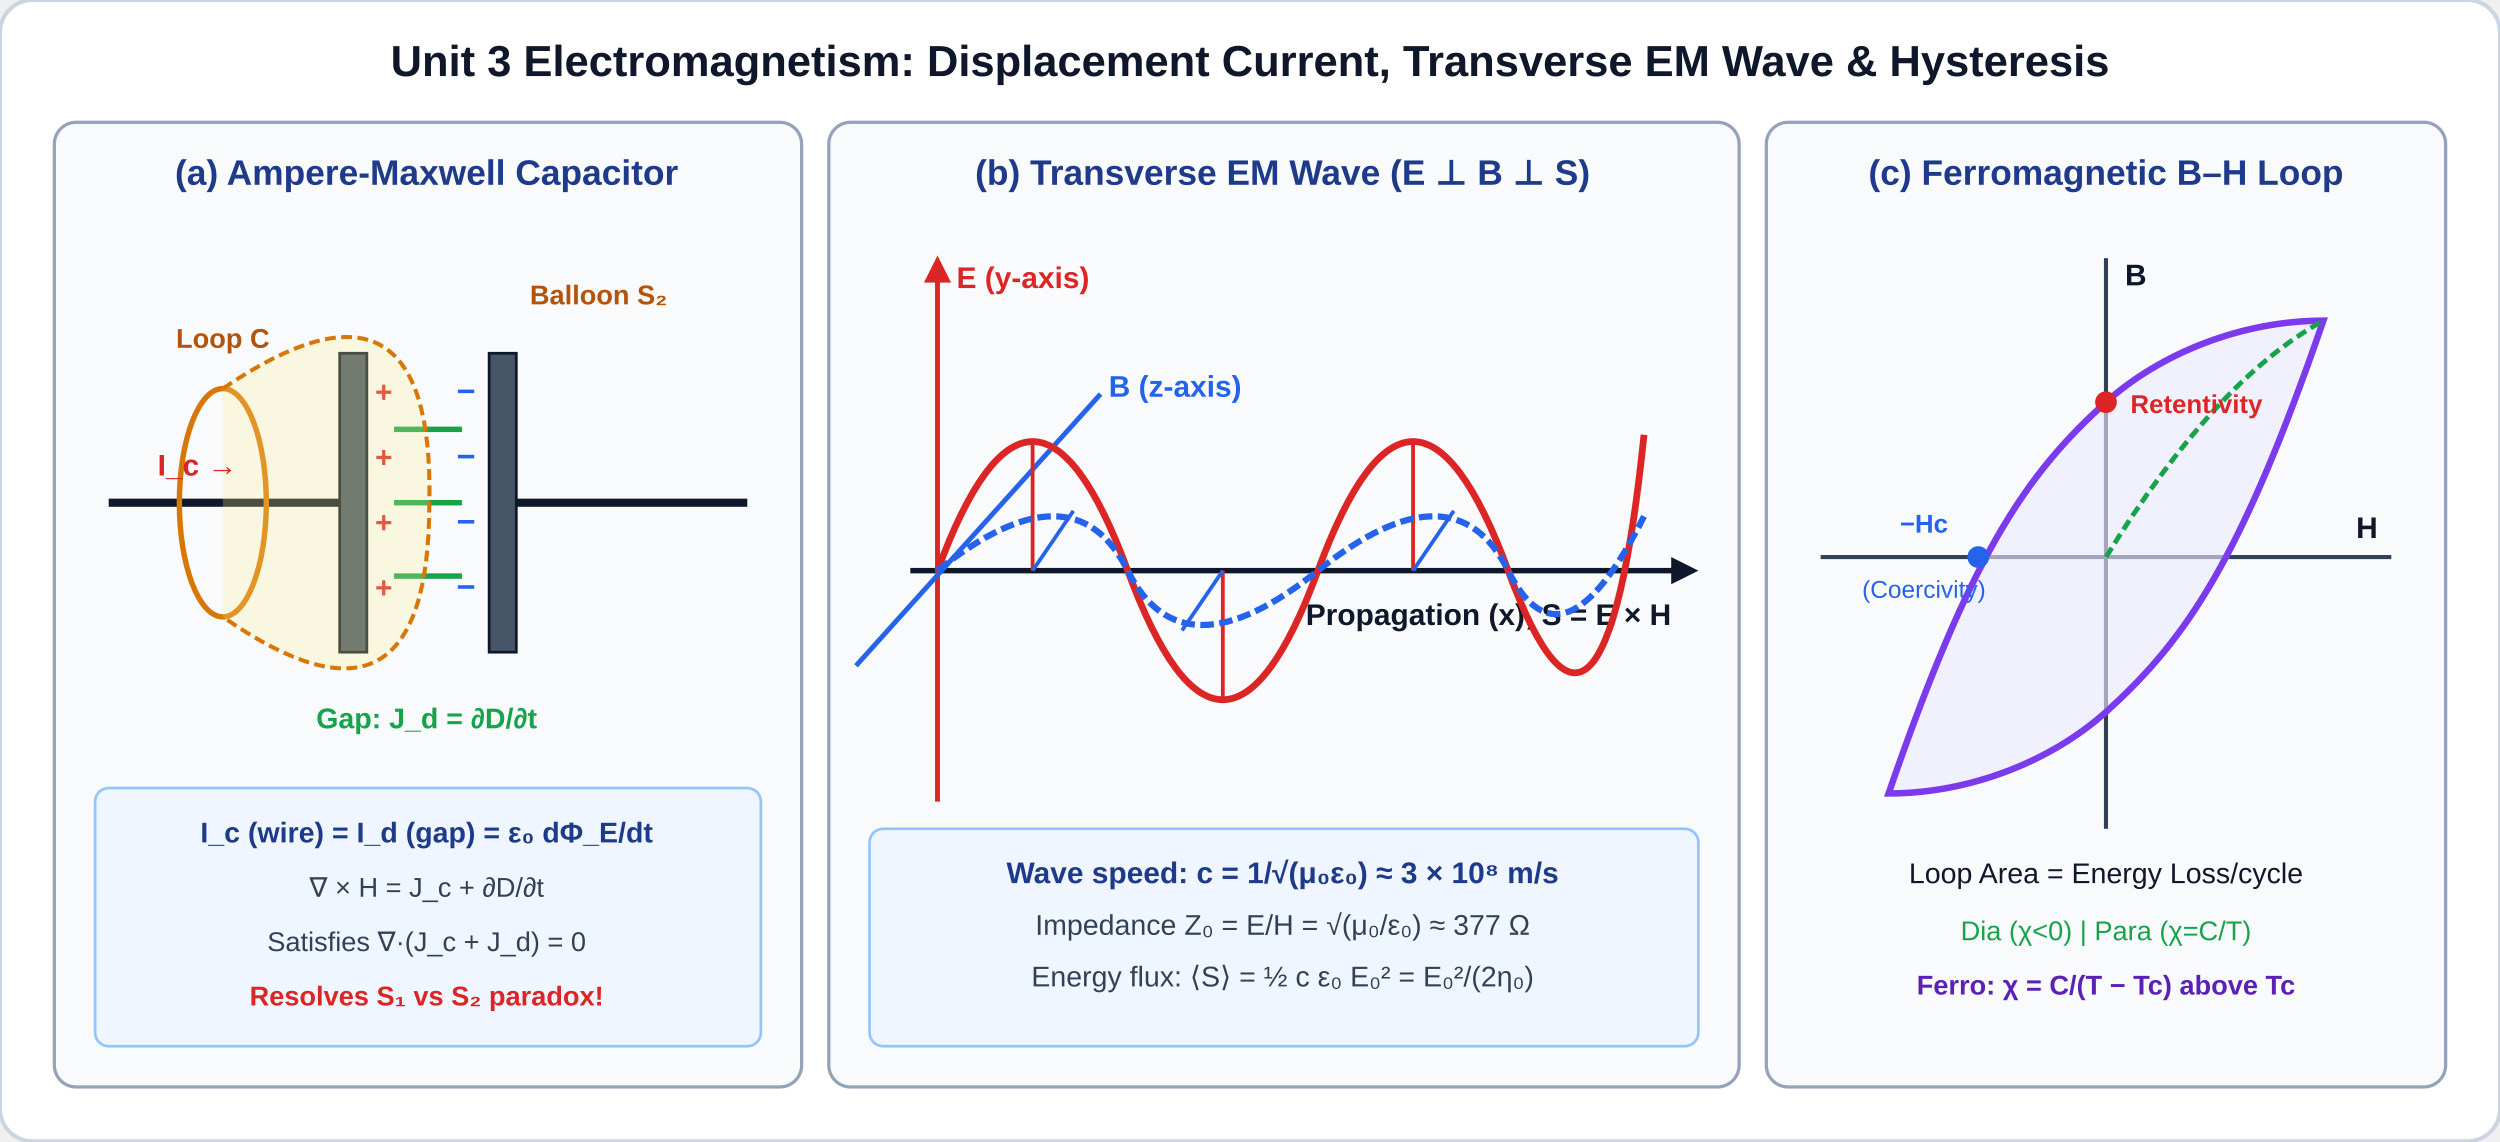
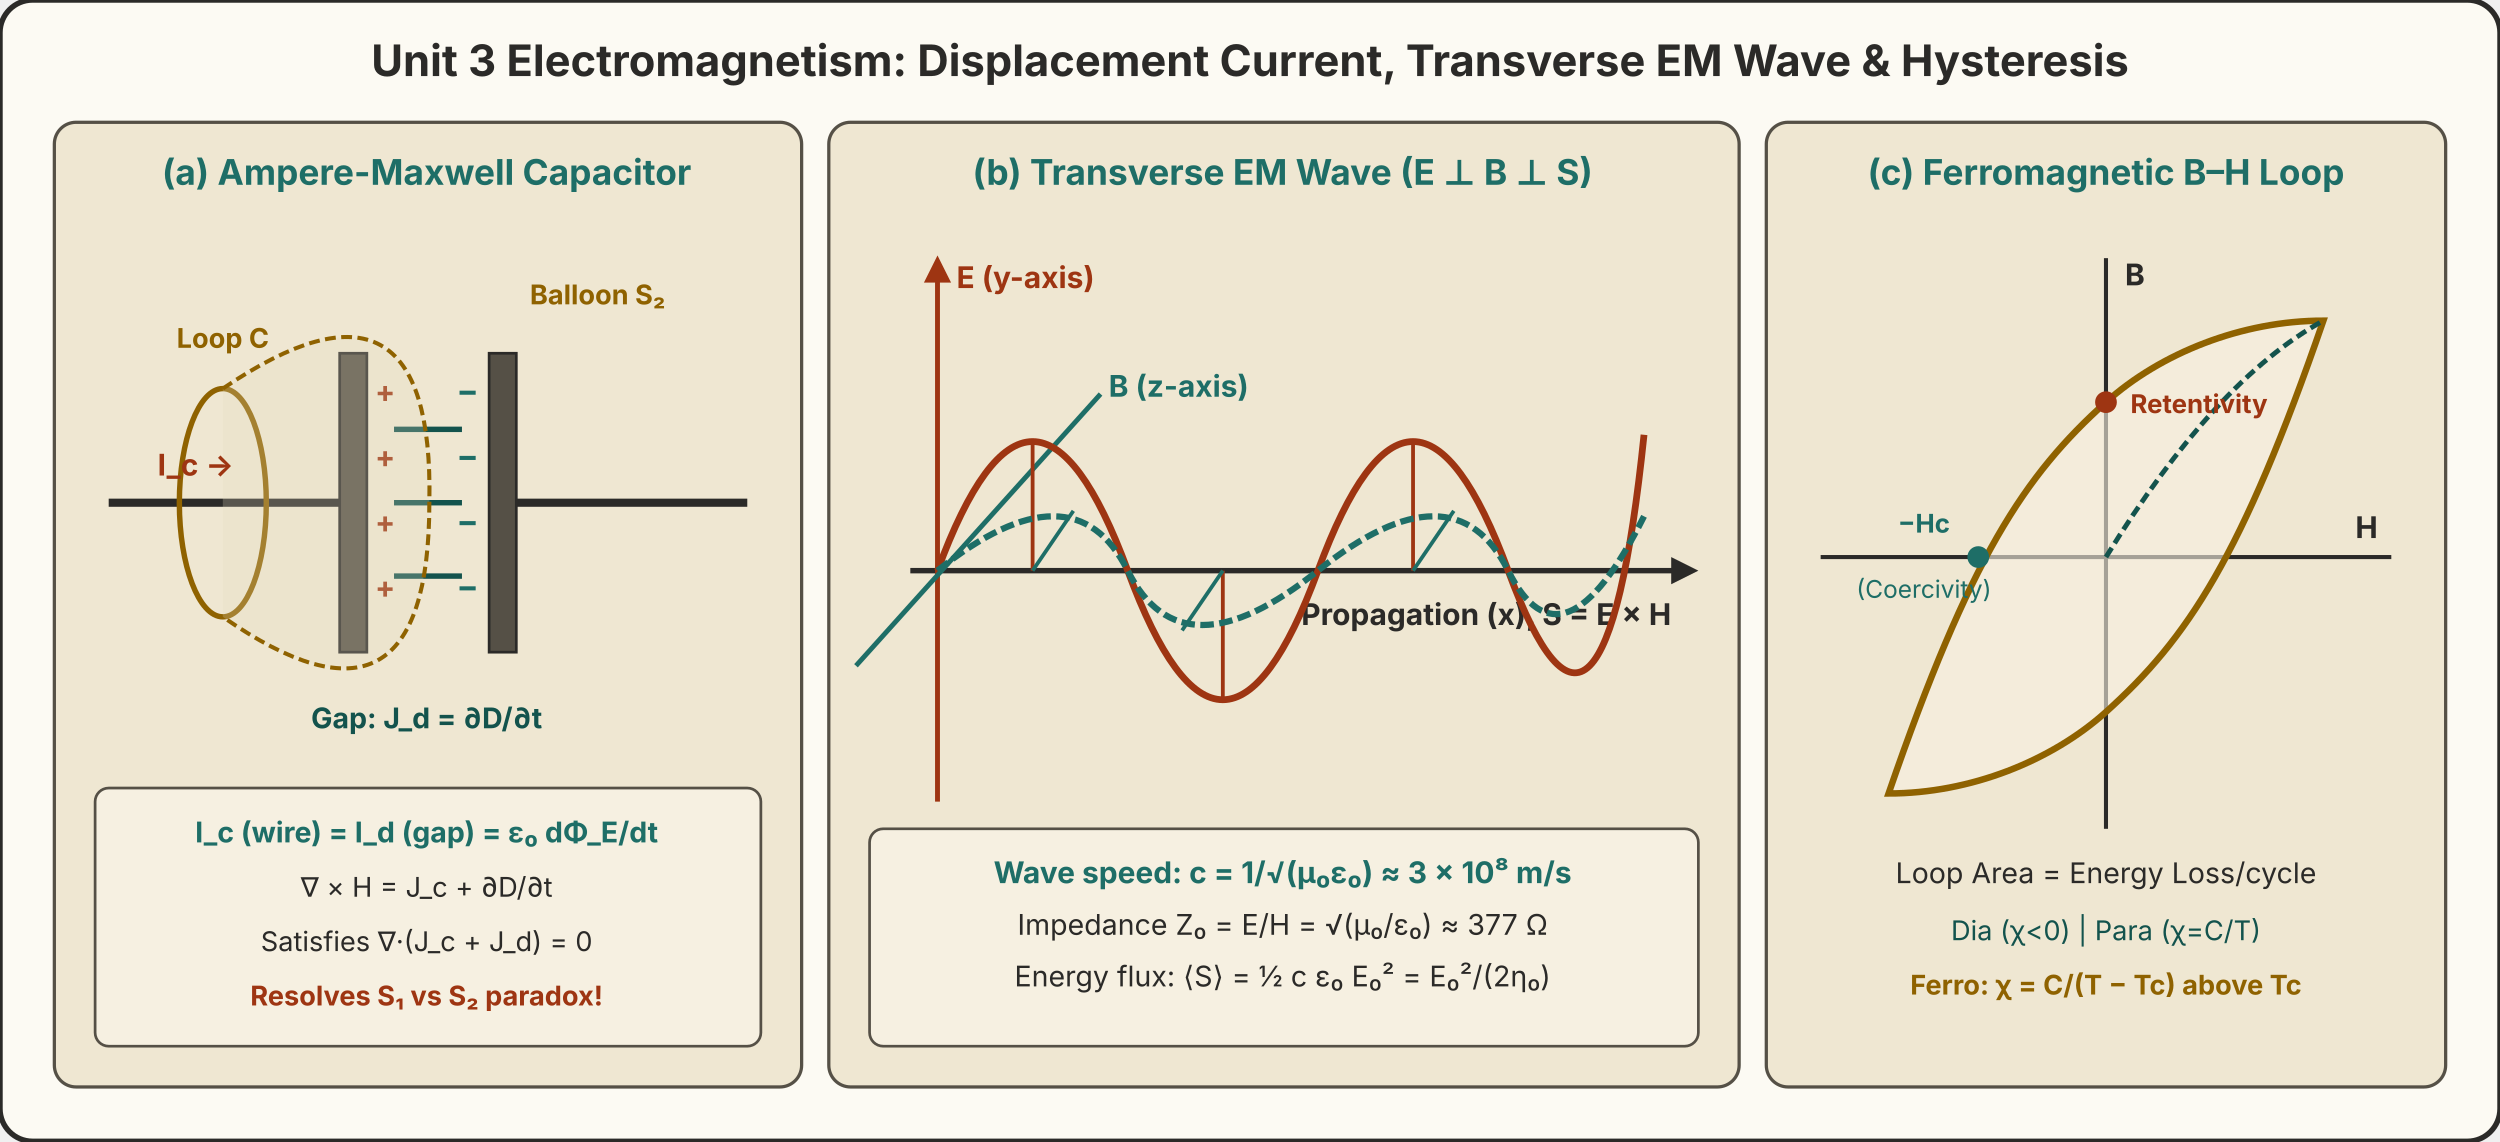
- <svg xmlns="http://www.w3.org/2000/svg" viewBox="0 0 920 420" width="920" height="420">
-   <rect width="920" height="420" rx="12" fill="#ffffff" stroke="#cbd5e1" stroke-width="1.5" />
-   <text x="460" y="28" text-anchor="middle" font-family="Arial, sans-serif" font-size="16" font-weight="bold" fill="#0f172a">Unit 3 Electromagnetism: Displacement Current, Transverse EM Wave &amp; Hysteresis</text>
-   <rect x="20" y="45" width="275" height="355" rx="8" fill="#f8fafc" stroke="#94a3b8" stroke-width="1.2" />
-   <text x="157" y="68" text-anchor="middle" font-family="Arial, sans-serif" font-size="13" font-weight="bold" fill="#1e3a8a">(a) Ampere-Maxwell Capacitor</text>
-   <line x1="40" y1="185" x2="125" y2="185" stroke="#0f172a" stroke-width="3" />
-   <rect x="125" y="130" width="10" height="110" fill="#475569" stroke="#0f172a" />
-   <rect x="180" y="130" width="10" height="110" fill="#475569" stroke="#0f172a" />
-   <line x1="190" y1="185" x2="275" y2="185" stroke="#0f172a" stroke-width="3" />
-   <text x="138" y="148" font-family="Arial, sans-serif" font-size="11" font-weight="bold" fill="#dc2626">+</text>
-   <text x="138" y="172" font-family="Arial, sans-serif" font-size="11" font-weight="bold" fill="#dc2626">+</text>
-   <text x="138" y="196" font-family="Arial, sans-serif" font-size="11" font-weight="bold" fill="#dc2626">+</text>
-   <text x="138" y="220" font-family="Arial, sans-serif" font-size="11" font-weight="bold" fill="#dc2626">+</text>
-   <text x="168" y="148" font-family="Arial, sans-serif" font-size="12" font-weight="bold" fill="#2563eb">−</text>
-   <text x="168" y="172" font-family="Arial, sans-serif" font-size="12" font-weight="bold" fill="#2563eb">−</text>
-   <text x="168" y="196" font-family="Arial, sans-serif" font-size="12" font-weight="bold" fill="#2563eb">−</text>
-   <text x="168" y="220" font-family="Arial, sans-serif" font-size="12" font-weight="bold" fill="#2563eb">−</text>
-   <line x1="145" y1="158" x2="170" y2="158" stroke="#16a34a" stroke-width="2" />
-   <line x1="145" y1="185" x2="170" y2="185" stroke="#16a34a" stroke-width="2" />
-   <line x1="145" y1="212" x2="170" y2="212" stroke="#16a34a" stroke-width="2" />
-   <ellipse cx="82" cy="185" rx="16" ry="42" fill="none" stroke="#d97706" stroke-width="2" />
-   <path d="M 82 143 Q 160 90 158 185 Q 158 280 82 227" fill="#fef08a" fill-opacity="0.25" stroke="#d97706" stroke-width="1.5" stroke-dasharray="4,2" />
-   <text x="82" y="128" text-anchor="middle" font-family="Arial, sans-serif" font-size="10" font-weight="bold" fill="#b45309">Loop C</text>
-   <text x="195" y="112" font-family="Arial, sans-serif" font-size="10" font-weight="bold" fill="#b45309">Balloon S₂</text>
-   <text x="58" y="175" font-family="Arial, sans-serif" font-size="11" font-weight="bold" fill="#dc2626">I_c →</text>
-   <text x="157" y="268" text-anchor="middle" font-family="Arial, sans-serif" font-size="10.5" font-weight="bold" fill="#16a34a">Gap: J_d = ∂D/∂t</text>
-   <rect x="35" y="290" width="245" height="95" rx="5" fill="#eff6ff" stroke="#93c5fd" />
-   <text x="157" y="310" text-anchor="middle" font-family="Arial, sans-serif" font-size="10.5" font-weight="bold" fill="#1e3a8a">I_c (wire) = I_d (gap) = ε₀ dΦ_E/dt</text>
-   <text x="157" y="330" text-anchor="middle" font-family="Arial, sans-serif" font-size="10" fill="#334155">∇ × H = J_c + ∂D/∂t</text>
-   <text x="157" y="350" text-anchor="middle" font-family="Arial, sans-serif" font-size="10" fill="#334155">Satisfies ∇·(J_c + J_d) = 0</text>
-   <text x="157" y="370" text-anchor="middle" font-family="Arial, sans-serif" font-size="10" font-weight="bold" fill="#dc2626">Resolves S₁ vs S₂ paradox!</text>
-   <rect x="305" y="45" width="335" height="355" rx="8" fill="#f8fafc" stroke="#94a3b8" stroke-width="1.2" />
-   <text x="472" y="68" text-anchor="middle" font-family="Arial, sans-serif" font-size="13" font-weight="bold" fill="#1e3a8a">(b) Transverse EM Wave (E ⊥ B ⊥ S)</text>
-   <line x1="335" y1="210" x2="620" y2="210" stroke="#0f172a" stroke-width="2" />
-   <polygon points="625,210 615,205 615,215" fill="#0f172a" />
-   <text x="615" y="230" text-anchor="end" font-family="Arial, sans-serif" font-size="11" font-weight="bold" fill="#0f172a">Propagation (x), S = E × H</text>
-   <line x1="345" y1="295" x2="345" y2="100" stroke="#dc2626" stroke-width="1.8" />
-   <polygon points="345,94 340,104 350,104" fill="#dc2626" />
-   <text x="352" y="106" font-family="Arial, sans-serif" font-size="11" font-weight="bold" fill="#dc2626">E (y-axis)</text>
-   <line x1="315" y1="245" x2="405" y2="145" stroke="#2563eb" stroke-width="1.8" />
-   <text x="408" y="146" font-family="Arial, sans-serif" font-size="11" font-weight="bold" fill="#2563eb">B (z-axis)</text>
-   <path d="M 345 210 Q 380 115 415 210 T 485 210 T 555 210 T 605 160" fill="none" stroke="#dc2626" stroke-width="2.5" />
-   <line x1="380" y1="210" x2="380" y2="163" stroke="#dc2626" stroke-width="1.4" />
-   <line x1="450" y1="210" x2="450" y2="257" stroke="#dc2626" stroke-width="1.4" />
-   <line x1="520" y1="210" x2="520" y2="163" stroke="#dc2626" stroke-width="1.4" />
-   <path d="M 345 210 Q 395 170 415 210 T 485 210 T 555 210 T 605 190" fill="none" stroke="#2563eb" stroke-width="2.3" stroke-dasharray="5,2" />
-   <line x1="380" y1="210" x2="395" y2="188" stroke="#2563eb" stroke-width="1.4" />
-   <line x1="450" y1="210" x2="435" y2="232" stroke="#2563eb" stroke-width="1.4" />
-   <line x1="520" y1="210" x2="535" y2="188" stroke="#2563eb" stroke-width="1.4" />
-   <rect x="320" y="305" width="305" height="80" rx="5" fill="#eff6ff" stroke="#93c5fd" />
-   <text x="472" y="325" text-anchor="middle" font-family="Arial, sans-serif" font-size="11" font-weight="bold" fill="#1e3a8a">Wave speed: c = 1/√(μ₀ε₀) ≈ 3 × 10⁸ m/s</text>
-   <text x="472" y="344" text-anchor="middle" font-family="Arial, sans-serif" font-size="10.5" fill="#334155">Impedance Z₀ = E/H = √(μ₀/ε₀) ≈ 377 Ω</text>
-   <text x="472" y="363" text-anchor="middle" font-family="Arial, sans-serif" font-size="10.5" fill="#334155">Energy flux: ⟨S⟩ = ½ c ε₀ E₀² = E₀²/(2η₀)</text>
-   <rect x="650" y="45" width="250" height="355" rx="8" fill="#f8fafc" stroke="#94a3b8" stroke-width="1.2" />
-   <text x="775" y="68" text-anchor="middle" font-family="Arial, sans-serif" font-size="13" font-weight="bold" fill="#1e3a8a">(c) Ferromagnetic B–H Loop</text>
-   <line x1="670" y1="205" x2="880" y2="205" stroke="#334155" stroke-width="1.5" />
-   <line x1="775" y1="95" x2="775" y2="305" stroke="#334155" stroke-width="1.5" />
-   <text x="875" y="198" text-anchor="end" font-family="Arial, sans-serif" font-size="11" font-weight="bold" fill="#0f172a">H</text>
-   <text x="782" y="105" font-family="Arial, sans-serif" font-size="11" font-weight="bold" fill="#0f172a">B</text>
-   <path d="M 855 118 C 825 118 795 130 775 148 C 745 175 725 205 695 292 C 725 292 755 280 775 262 C 805 235 825 205 855 118 Z" fill="#ede9fe" fill-opacity="0.6" stroke="#7c3aed" stroke-width="2.4" />
-   <path d="M 775 205 Q 815 140 855 118" fill="none" stroke="#16a34a" stroke-width="1.8" stroke-dasharray="4,2" />
-   <circle cx="775" cy="148" r="4" fill="#dc2626" />
-   <text x="784" y="152" font-family="Arial, sans-serif" font-size="9.5" font-weight="bold" fill="#dc2626">Retentivity</text>
-   <circle cx="728" cy="205" r="4" fill="#2563eb" />
-   <text x="708" y="196" text-anchor="middle" font-family="Arial, sans-serif" font-size="9.5" font-weight="bold" fill="#2563eb">−Hc</text>
-   <text x="708" y="220" text-anchor="middle" font-family="Arial, sans-serif" font-size="9" fill="#2563eb">(Coercivity)</text>
-   <text x="775" y="325" text-anchor="middle" font-family="Arial, sans-serif" font-size="10.5" fill="#0f172a">Loop Area = Energy Loss/cycle</text>
-   <text x="775" y="346" text-anchor="middle" font-family="Arial, sans-serif" font-size="10" fill="#16a34a">Dia (χ&lt;0) | Para (χ=C/T)</text>
-   <text x="775" y="366" text-anchor="middle" font-family="Arial, sans-serif" font-size="10" font-weight="bold" fill="#5b21b6">Ferro: χ = C/(T − Tc) above Tc</text>
+ <svg xmlns="http://www.w3.org/2000/svg" viewBox="0 0 920 420">
+   <rect width="920" height="420" rx="12" fill="#fcfaf3" stroke="#2b2a28" stroke-width="2" />
+   <text x="460" y="28" text-anchor="middle" font-family="Inter, system-ui, sans-serif" font-size="16" font-weight="bold" fill="#2b2a28">Unit 3 Electromagnetism: Displacement Current, Transverse EM Wave &amp; Hysteresis</text>
+   <rect x="20" y="45" width="275" height="355" rx="8" fill="#efe7d2" stroke="#555046" stroke-width="1.2" />
+   <text x="157" y="68" text-anchor="middle" font-family="Inter, system-ui, sans-serif" font-size="13" font-weight="bold" fill="#1e6e67">(a) Ampere-Maxwell Capacitor</text>
+   <line x1="40" y1="185" x2="125" y2="185" stroke="#2b2a28" stroke-width="3" />
+   <rect x="125" y="130" width="10" height="110" fill="#555046" stroke="#2b2a28" />
+   <rect x="180" y="130" width="10" height="110" fill="#555046" stroke="#2b2a28" />
+   <line x1="190" y1="185" x2="275" y2="185" stroke="#2b2a28" stroke-width="3" />
+   <text x="138" y="148" font-family="Inter, system-ui, sans-serif" font-size="11" font-weight="bold" fill="#9e3512">+</text>
+   <text x="138" y="172" font-family="Inter, system-ui, sans-serif" font-size="11" font-weight="bold" fill="#9e3512">+</text>
+   <text x="138" y="196" font-family="Inter, system-ui, sans-serif" font-size="11" font-weight="bold" fill="#9e3512">+</text>
+   <text x="138" y="220" font-family="Inter, system-ui, sans-serif" font-size="11" font-weight="bold" fill="#9e3512">+</text>
+   <text x="168" y="148" font-family="Inter, system-ui, sans-serif" font-size="12" font-weight="bold" fill="#1e6e67">−</text>
+   <text x="168" y="172" font-family="Inter, system-ui, sans-serif" font-size="12" font-weight="bold" fill="#1e6e67">−</text>
+   <text x="168" y="196" font-family="Inter, system-ui, sans-serif" font-size="12" font-weight="bold" fill="#1e6e67">−</text>
+   <text x="168" y="220" font-family="Inter, system-ui, sans-serif" font-size="12" font-weight="bold" fill="#1e6e67">−</text>
+   <line x1="145" y1="158" x2="170" y2="158" stroke="#13534d" stroke-width="2" />
+   <line x1="145" y1="185" x2="170" y2="185" stroke="#13534d" stroke-width="2" />
+   <line x1="145" y1="212" x2="170" y2="212" stroke="#13534d" stroke-width="2" />
+   <ellipse cx="82" cy="185" rx="16" ry="42" fill="none" stroke="#8f6200" stroke-width="2" />
+   <path d="M 82 143 Q 160 90 158 185 Q 158 280 82 227" fill="#e6dcc3" fill-opacity="0.25" stroke="#8f6200" stroke-width="1.5" stroke-dasharray="4,2" />
+   <text x="82" y="128" text-anchor="middle" font-family="Inter, system-ui, sans-serif" font-size="10" font-weight="bold" fill="#8f6200">Loop C</text>
+   <text x="195" y="112" font-family="Inter, system-ui, sans-serif" font-size="10" font-weight="bold" fill="#8f6200">Balloon S₂</text>
+   <text x="58" y="175" font-family="Inter, system-ui, sans-serif" font-size="11" font-weight="bold" fill="#9e3512">I_c →</text>
+   <text x="157" y="268" text-anchor="middle" font-family="Inter, system-ui, sans-serif" font-size="10.5" font-weight="bold" fill="#13534d">Gap: J_d = ∂D/∂t</text>
+   <rect x="35" y="290" width="245" height="95" rx="5" fill="#f6f0e1" stroke="#555046" />
+   <text x="157" y="310" text-anchor="middle" font-family="Inter, system-ui, sans-serif" font-size="10.5" font-weight="bold" fill="#1e6e67">I_c (wire) = I_d (gap) = ε₀ dΦ_E/dt</text>
+   <text x="157" y="330" text-anchor="middle" font-family="Inter, system-ui, sans-serif" font-size="10" fill="#2b2a28">∇ × H = J_c + ∂D/∂t</text>
+   <text x="157" y="350" text-anchor="middle" font-family="Inter, system-ui, sans-serif" font-size="10" fill="#2b2a28">Satisfies ∇·(J_c + J_d) = 0</text>
+   <text x="157" y="370" text-anchor="middle" font-family="Inter, system-ui, sans-serif" font-size="10" font-weight="bold" fill="#9e3512">Resolves S₁ vs S₂ paradox!</text>
+   <rect x="305" y="45" width="335" height="355" rx="8" fill="#efe7d2" stroke="#555046" stroke-width="1.2" />
+   <text x="472" y="68" text-anchor="middle" font-family="Inter, system-ui, sans-serif" font-size="13" font-weight="bold" fill="#1e6e67">(b) Transverse EM Wave (E ⊥ B ⊥ S)</text>
+   <line x1="335" y1="210" x2="620" y2="210" stroke="#2b2a28" stroke-width="2" />
+   <polygon points="625,210 615,205 615,215" fill="#2b2a28" />
+   <text x="615" y="230" text-anchor="end" font-family="Inter, system-ui, sans-serif" font-size="11" font-weight="bold" fill="#2b2a28">Propagation (x), S = E × H</text>
+   <line x1="345" y1="295" x2="345" y2="100" stroke="#9e3512" stroke-width="1.8" />
+   <polygon points="345,94 340,104 350,104" fill="#9e3512" />
+   <text x="352" y="106" font-family="Inter, system-ui, sans-serif" font-size="11" font-weight="bold" fill="#9e3512">E (y-axis)</text>
+   <line x1="315" y1="245" x2="405" y2="145" stroke="#1e6e67" stroke-width="1.8" />
+   <text x="408" y="146" font-family="Inter, system-ui, sans-serif" font-size="11" font-weight="bold" fill="#1e6e67">B (z-axis)</text>
+   <path d="M 345 210 Q 380 115 415 210 T 485 210 T 555 210 T 605 160" fill="none" stroke="#9e3512" stroke-width="2.5" />
+   <line x1="380" y1="210" x2="380" y2="163" stroke="#9e3512" stroke-width="1.4" />
+   <line x1="450" y1="210" x2="450" y2="257" stroke="#9e3512" stroke-width="1.4" />
+   <line x1="520" y1="210" x2="520" y2="163" stroke="#9e3512" stroke-width="1.4" />
+   <path d="M 345 210 Q 395 170 415 210 T 485 210 T 555 210 T 605 190" fill="none" stroke="#1e6e67" stroke-width="2.3" stroke-dasharray="5,2" />
+   <line x1="380" y1="210" x2="395" y2="188" stroke="#1e6e67" stroke-width="1.4" />
+   <line x1="450" y1="210" x2="435" y2="232" stroke="#1e6e67" stroke-width="1.4" />
+   <line x1="520" y1="210" x2="535" y2="188" stroke="#1e6e67" stroke-width="1.4" />
+   <rect x="320" y="305" width="305" height="80" rx="5" fill="#f6f0e1" stroke="#555046" />
+   <text x="472" y="325" text-anchor="middle" font-family="Inter, system-ui, sans-serif" font-size="11" font-weight="bold" fill="#1e6e67">Wave speed: c = 1/√(μ₀ε₀) ≈ 3 × 10⁸ m/s</text>
+   <text x="472" y="344" text-anchor="middle" font-family="Inter, system-ui, sans-serif" font-size="10.5" fill="#2b2a28">Impedance Z₀ = E/H = √(μ₀/ε₀) ≈ 377 Ω</text>
+   <text x="472" y="363" text-anchor="middle" font-family="Inter, system-ui, sans-serif" font-size="10.5" fill="#2b2a28">Energy flux: ⟨S⟩ = ½ c ε₀ E₀² = E₀²/(2η₀)</text>
+   <rect x="650" y="45" width="250" height="355" rx="8" fill="#efe7d2" stroke="#555046" stroke-width="1.2" />
+   <text x="775" y="68" text-anchor="middle" font-family="Inter, system-ui, sans-serif" font-size="13" font-weight="bold" fill="#1e6e67">(c) Ferromagnetic B–H Loop</text>
+   <line x1="670" y1="205" x2="880" y2="205" stroke="#2b2a28" stroke-width="1.5" />
+   <line x1="775" y1="95" x2="775" y2="305" stroke="#2b2a28" stroke-width="1.5" />
+   <text x="875" y="198" text-anchor="end" font-family="Inter, system-ui, sans-serif" font-size="11" font-weight="bold" fill="#2b2a28">H</text>
+   <text x="782" y="105" font-family="Inter, system-ui, sans-serif" font-size="11" font-weight="bold" fill="#2b2a28">B</text>
+   <path d="M 855 118 C 825 118 795 130 775 148 C 745 175 725 205 695 292 C 725 292 755 280 775 262 C 805 235 825 205 855 118 Z" fill="#f6f0e1" fill-opacity="0.6" stroke="#8f6200" stroke-width="2.4" />
+   <path d="M 775 205 Q 815 140 855 118" fill="none" stroke="#13534d" stroke-width="1.8" stroke-dasharray="4,2" />
+   <circle cx="775" cy="148" r="4" fill="#9e3512" />
+   <text x="784" y="152" font-family="Inter, system-ui, sans-serif" font-size="9.5" font-weight="bold" fill="#9e3512">Retentivity</text>
+   <circle cx="728" cy="205" r="4" fill="#1e6e67" />
+   <text x="708" y="196" text-anchor="middle" font-family="Inter, system-ui, sans-serif" font-size="9.5" font-weight="bold" fill="#1e6e67">−Hc</text>
+   <text x="708" y="220" text-anchor="middle" font-family="Inter, system-ui, sans-serif" font-size="9" fill="#1e6e67">(Coercivity)</text>
+   <text x="775" y="325" text-anchor="middle" font-family="Inter, system-ui, sans-serif" font-size="10.5" fill="#2b2a28">Loop Area = Energy Loss/cycle</text>
+   <text x="775" y="346" text-anchor="middle" font-family="Inter, system-ui, sans-serif" font-size="10" fill="#13534d">Dia (χ&lt;0) | Para (χ=C/T)</text>
+   <text x="775" y="366" text-anchor="middle" font-family="Inter, system-ui, sans-serif" font-size="10" font-weight="bold" fill="#8f6200">Ferro: χ = C/(T − Tc) above Tc</text>
</svg>
